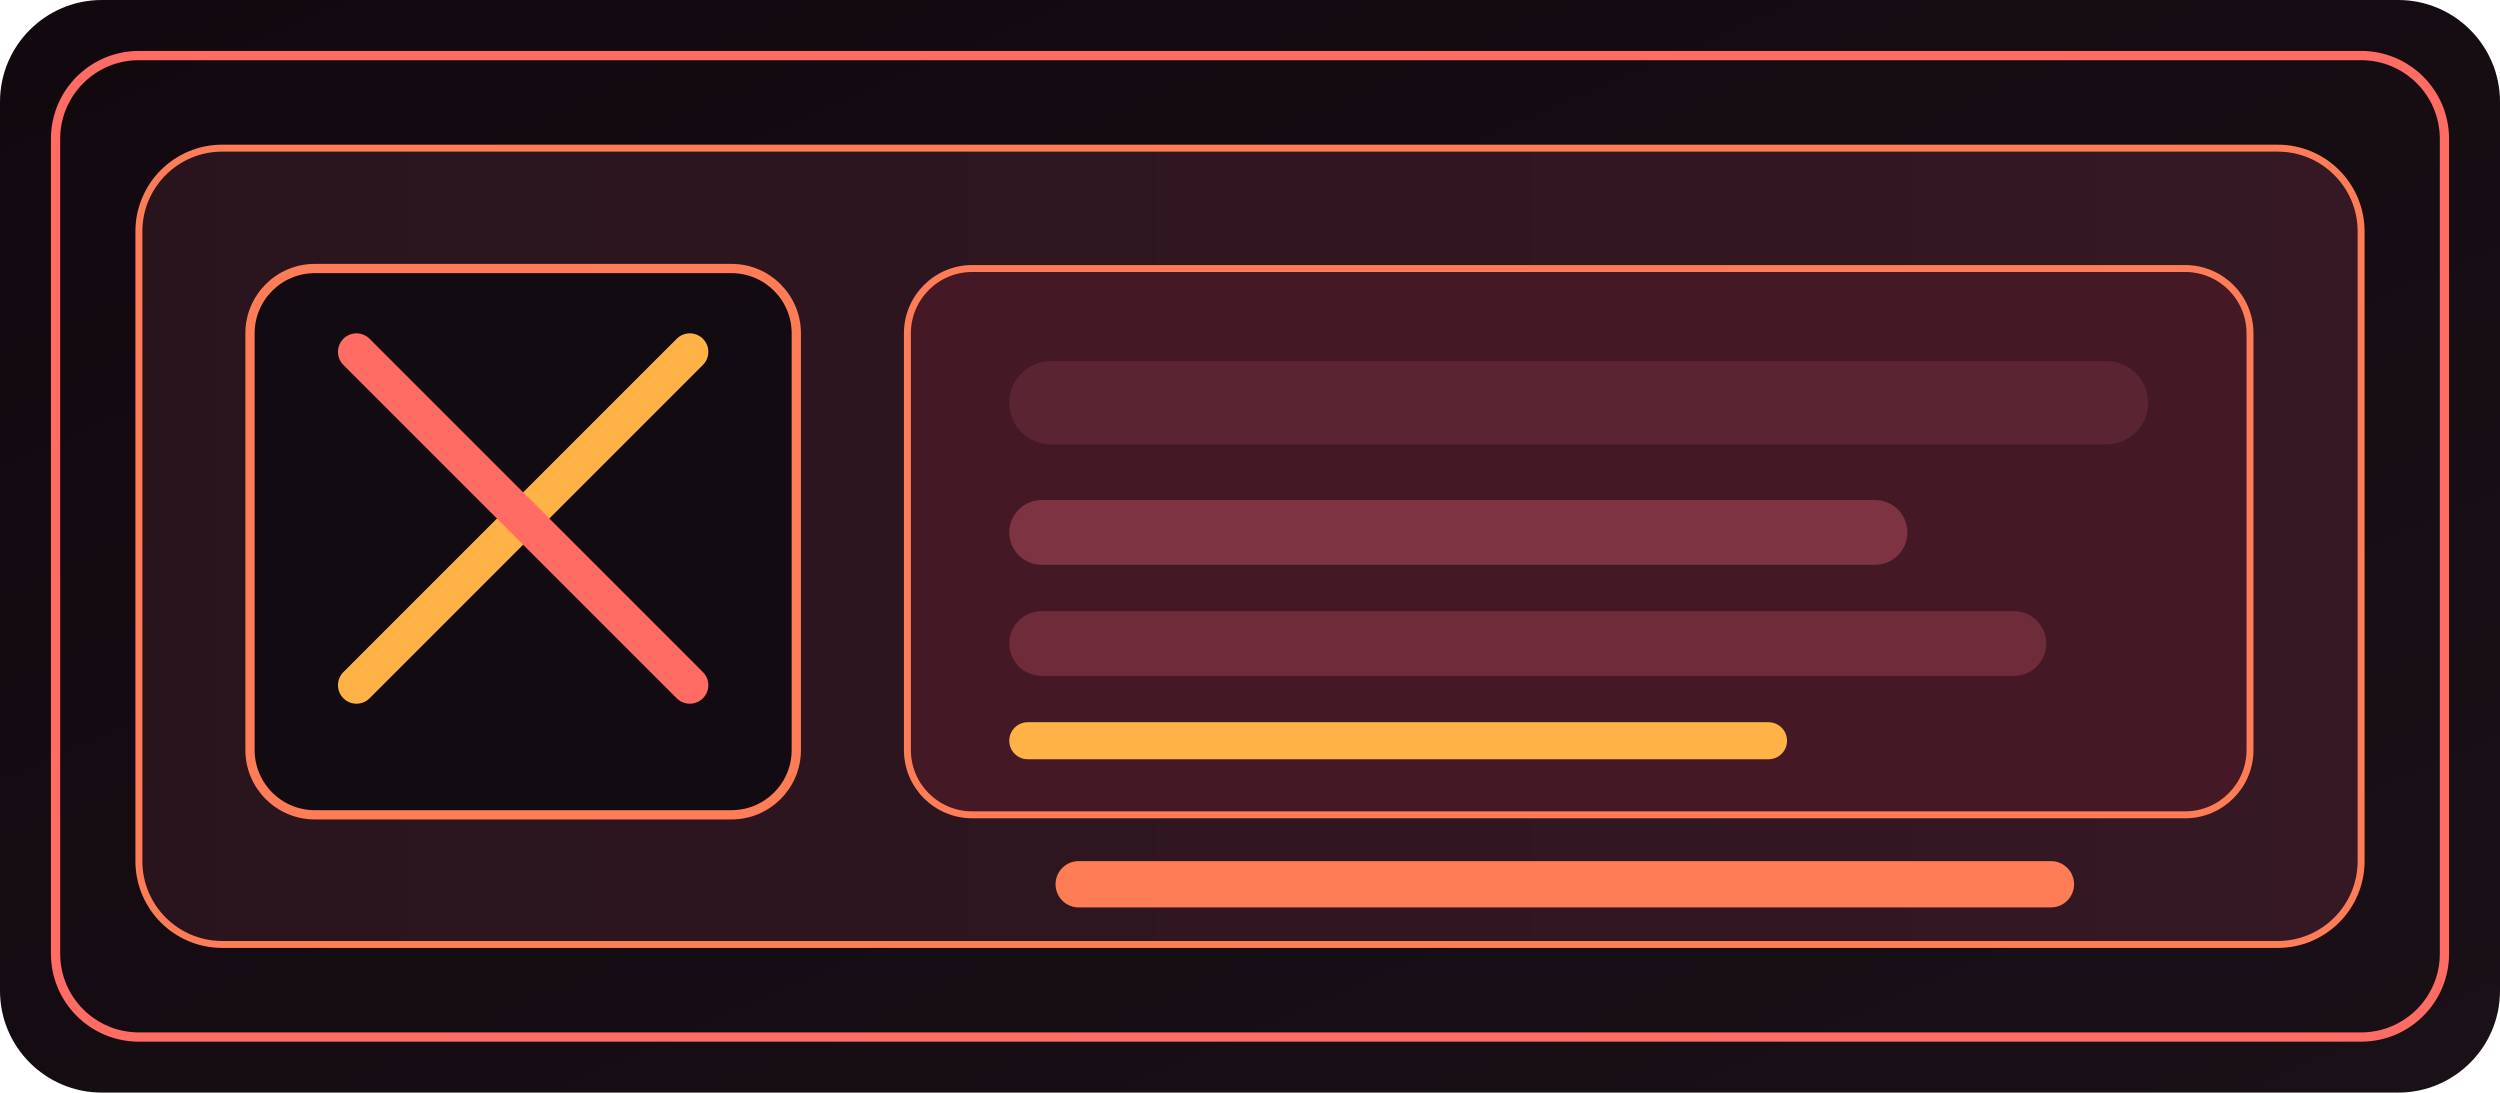
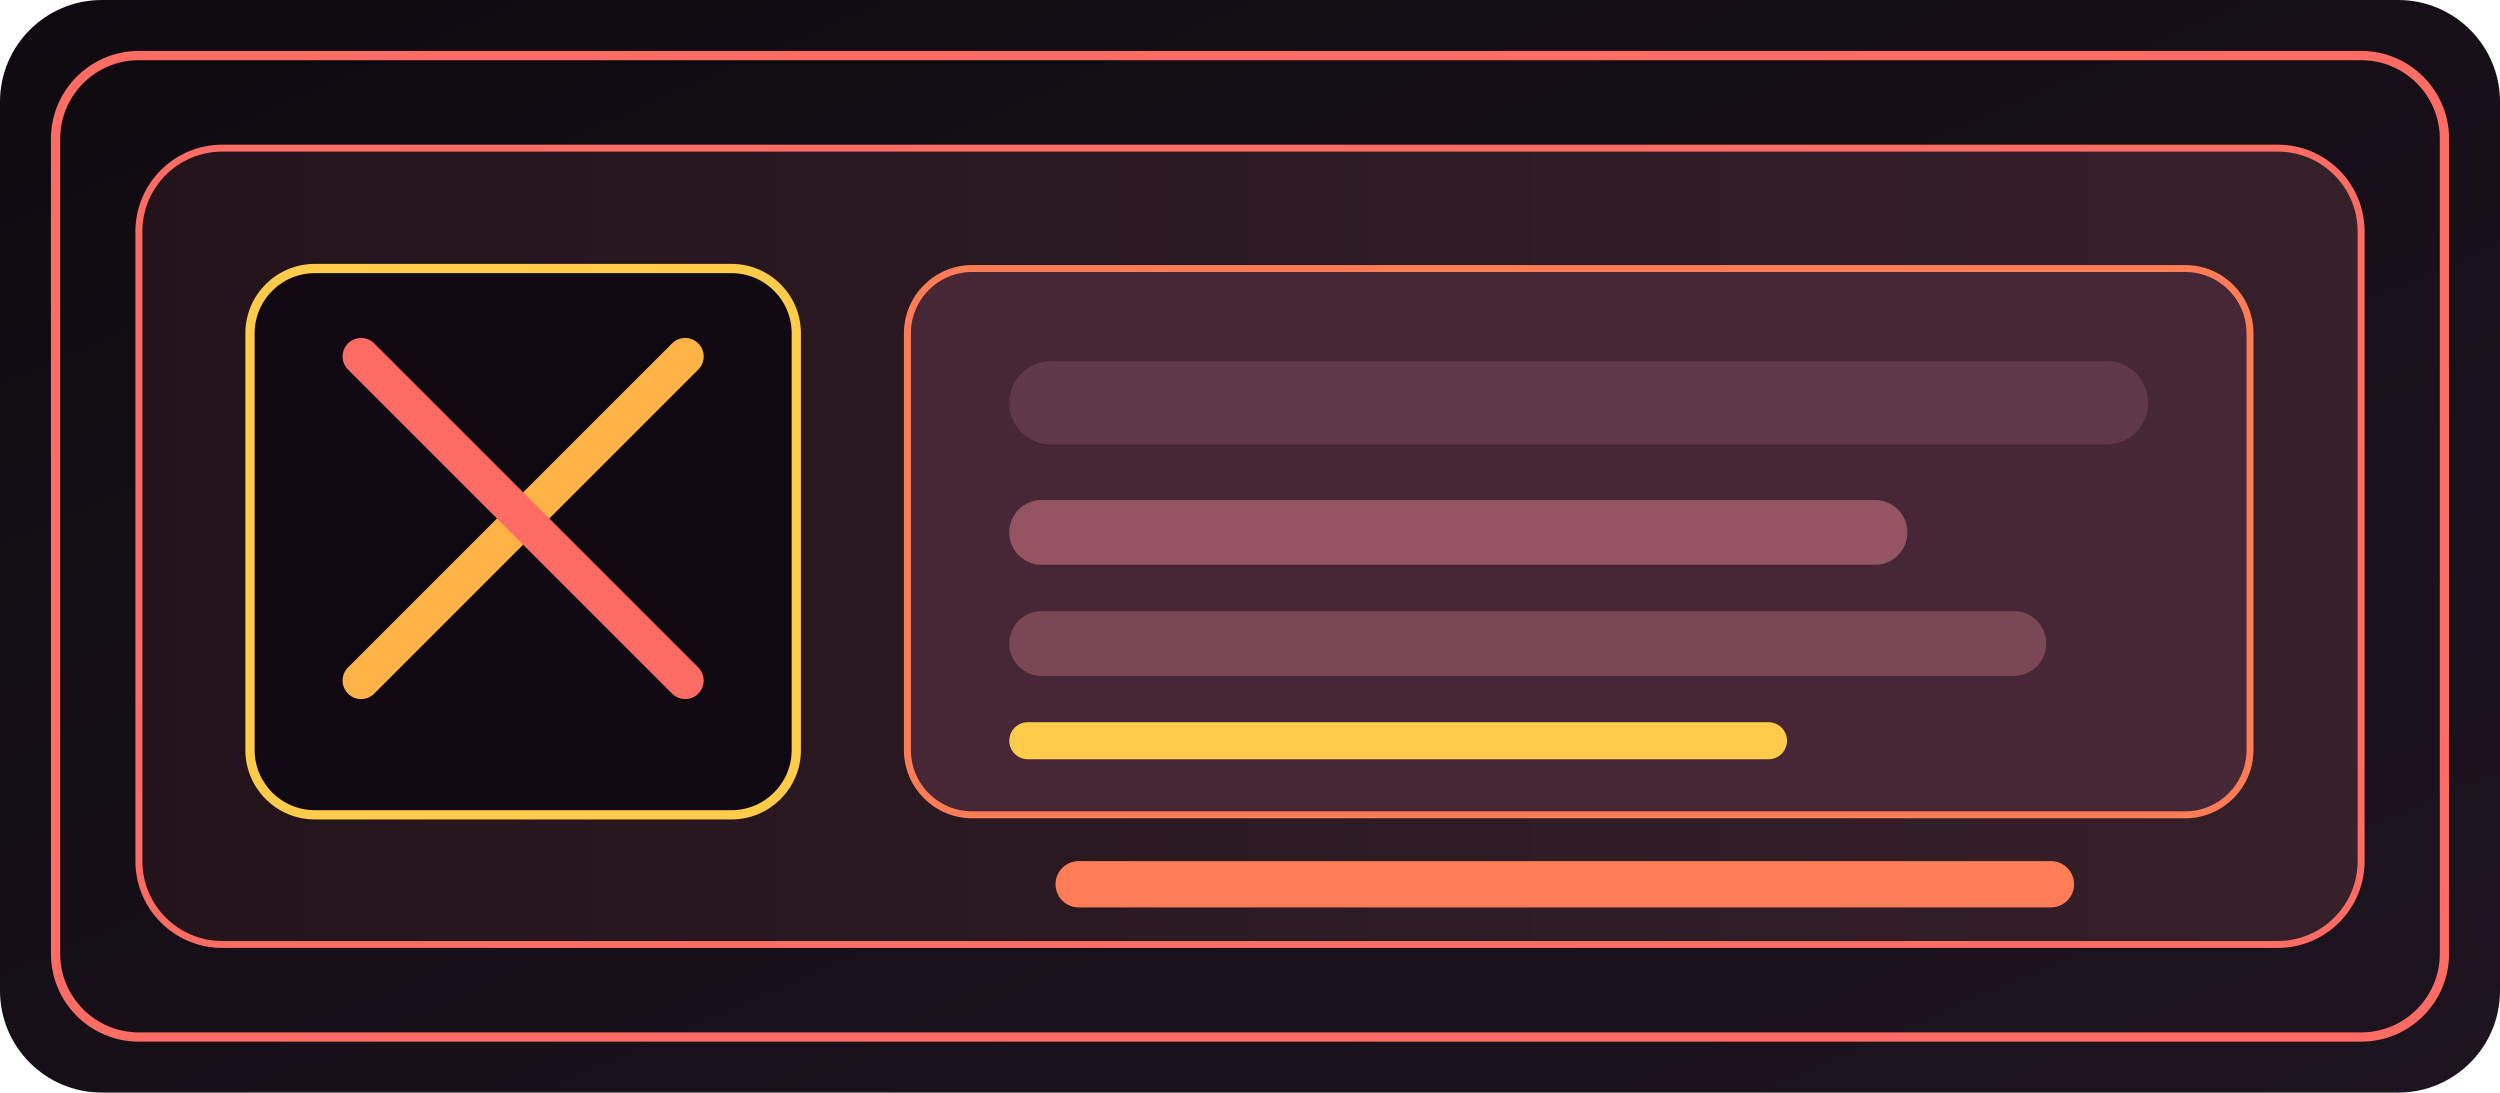
<svg xmlns="http://www.w3.org/2000/svg" width="540" height="236" viewBox="0 0 540 236">
  <defs>
    <linearGradient id="bg" x1="0" y1="0" x2="1" y2="1">
-       <stop offset="0%" stop-color="#11090f" />
-       <stop offset="100%" stop-color="#1a1017" />
+       <stop offset="0%" stop-color="#0f0a10" />
+       <stop offset="100%" stop-color="#1d1420" />
    </linearGradient>
    <linearGradient id="panel" x1="0" y1="0" x2="1" y2="0">
-       <stop offset="0%" stop-color="#29141d" />
-       <stop offset="100%" stop-color="#351824" />
+       <stop offset="0%" stop-color="#23141c" />
+       <stop offset="100%" stop-color="#36202a" />
    </linearGradient>
  </defs>
  <rect width="540" height="236" rx="22" fill="url(#bg)" />
  <rect x="12" y="12" width="516" height="212" rx="18" fill="none" stroke="#ff6c63" stroke-width="2" />
-   <rect x="30" y="32" width="480" height="172" rx="18" fill="url(#panel)" stroke="#ff7d56" stroke-width="1.5" />
-   <rect x="54" y="58" width="118" height="118" rx="14" fill="#120b11" stroke="#ff7d56" stroke-width="2" />
-   <line x1="77" y1="148" x2="149" y2="76" stroke="#ffb347" stroke-width="8" stroke-linecap="round" />
-   <line x1="77" y1="76" x2="149" y2="148" stroke="#ff6c63" stroke-width="8" stroke-linecap="round" />
-   <rect x="196" y="58" width="290" height="118" rx="14" fill="#441824" stroke="#ff7d56" stroke-width="1.5" />
-   <rect x="218" y="78" width="246" height="18" rx="9" fill="#5b2432" />
-   <rect x="218" y="108" width="194" height="14" rx="7" fill="#7d3342" />
-   <rect x="218" y="132" width="224" height="14" rx="7" fill="#6e2b39" />
-   <rect x="218" y="156" width="168" height="8" rx="4" fill="#ffb347" />
-   <rect x="228" y="186" width="220" height="10" rx="5" fill="#3a1a24" />
+   <rect x="30" y="32" width="480" height="172" rx="18" fill="url(#panel)" stroke="#ff6c63" stroke-width="1.5" />
+   <rect x="54" y="58" width="118" height="118" rx="14" fill="#110912" stroke="#ffcb4a" stroke-width="2" />
+   <line x1="78" y1="147" x2="148" y2="77" stroke="#ffb347" stroke-width="8" stroke-linecap="round" />
+   <line x1="78" y1="77" x2="148" y2="147" stroke="#ff6c63" stroke-width="8" stroke-linecap="round" />
+   <rect x="196" y="58" width="290" height="118" rx="14" fill="#472736" stroke="#ff7d56" stroke-width="1.5" />
+   <rect x="218" y="78" width="246" height="18" rx="9" fill="#5f3947" />
+   <rect x="218" y="108" width="194" height="14" rx="7" fill="#955462" />
+   <rect x="218" y="132" width="224" height="14" rx="7" fill="#7a4757" />
+   <rect x="218" y="156" width="168" height="8" rx="4" fill="#ffcb4a" />
+   <rect x="228" y="186" width="220" height="10" rx="5" fill="#44252f" />
  <rect x="228" y="186" width="220" height="10" rx="5" fill="#ff7d56" />
</svg>
